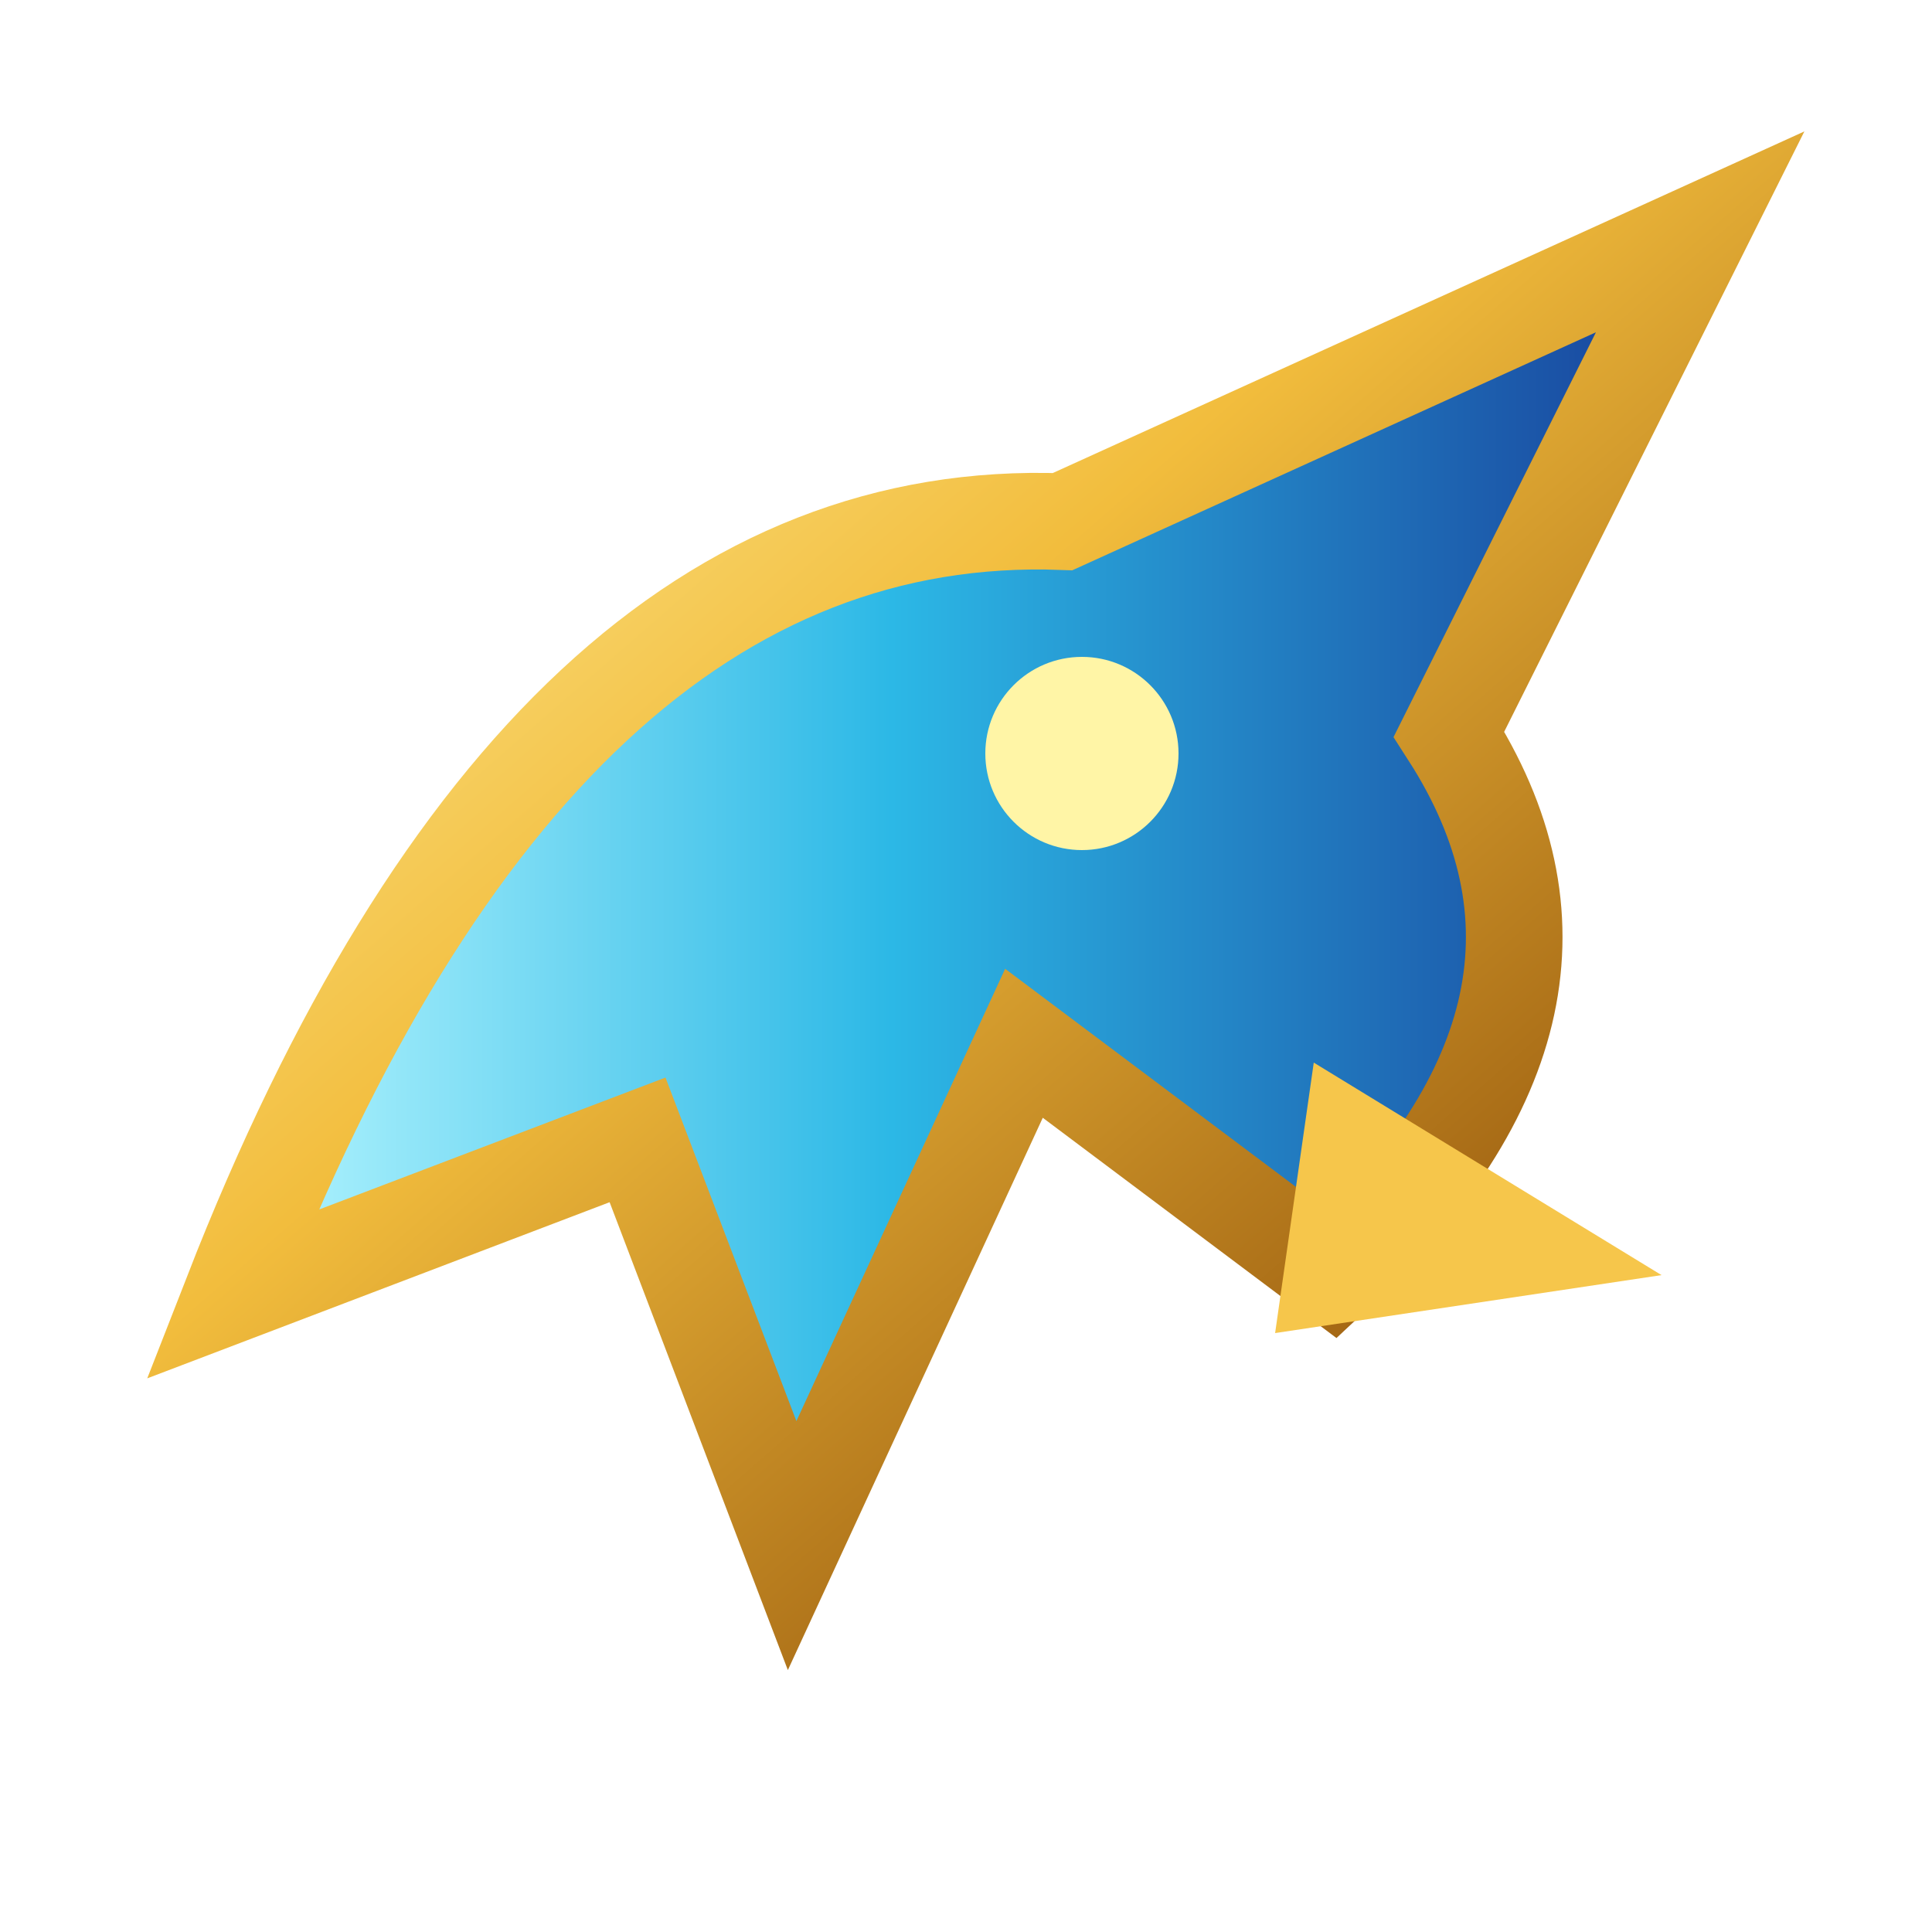
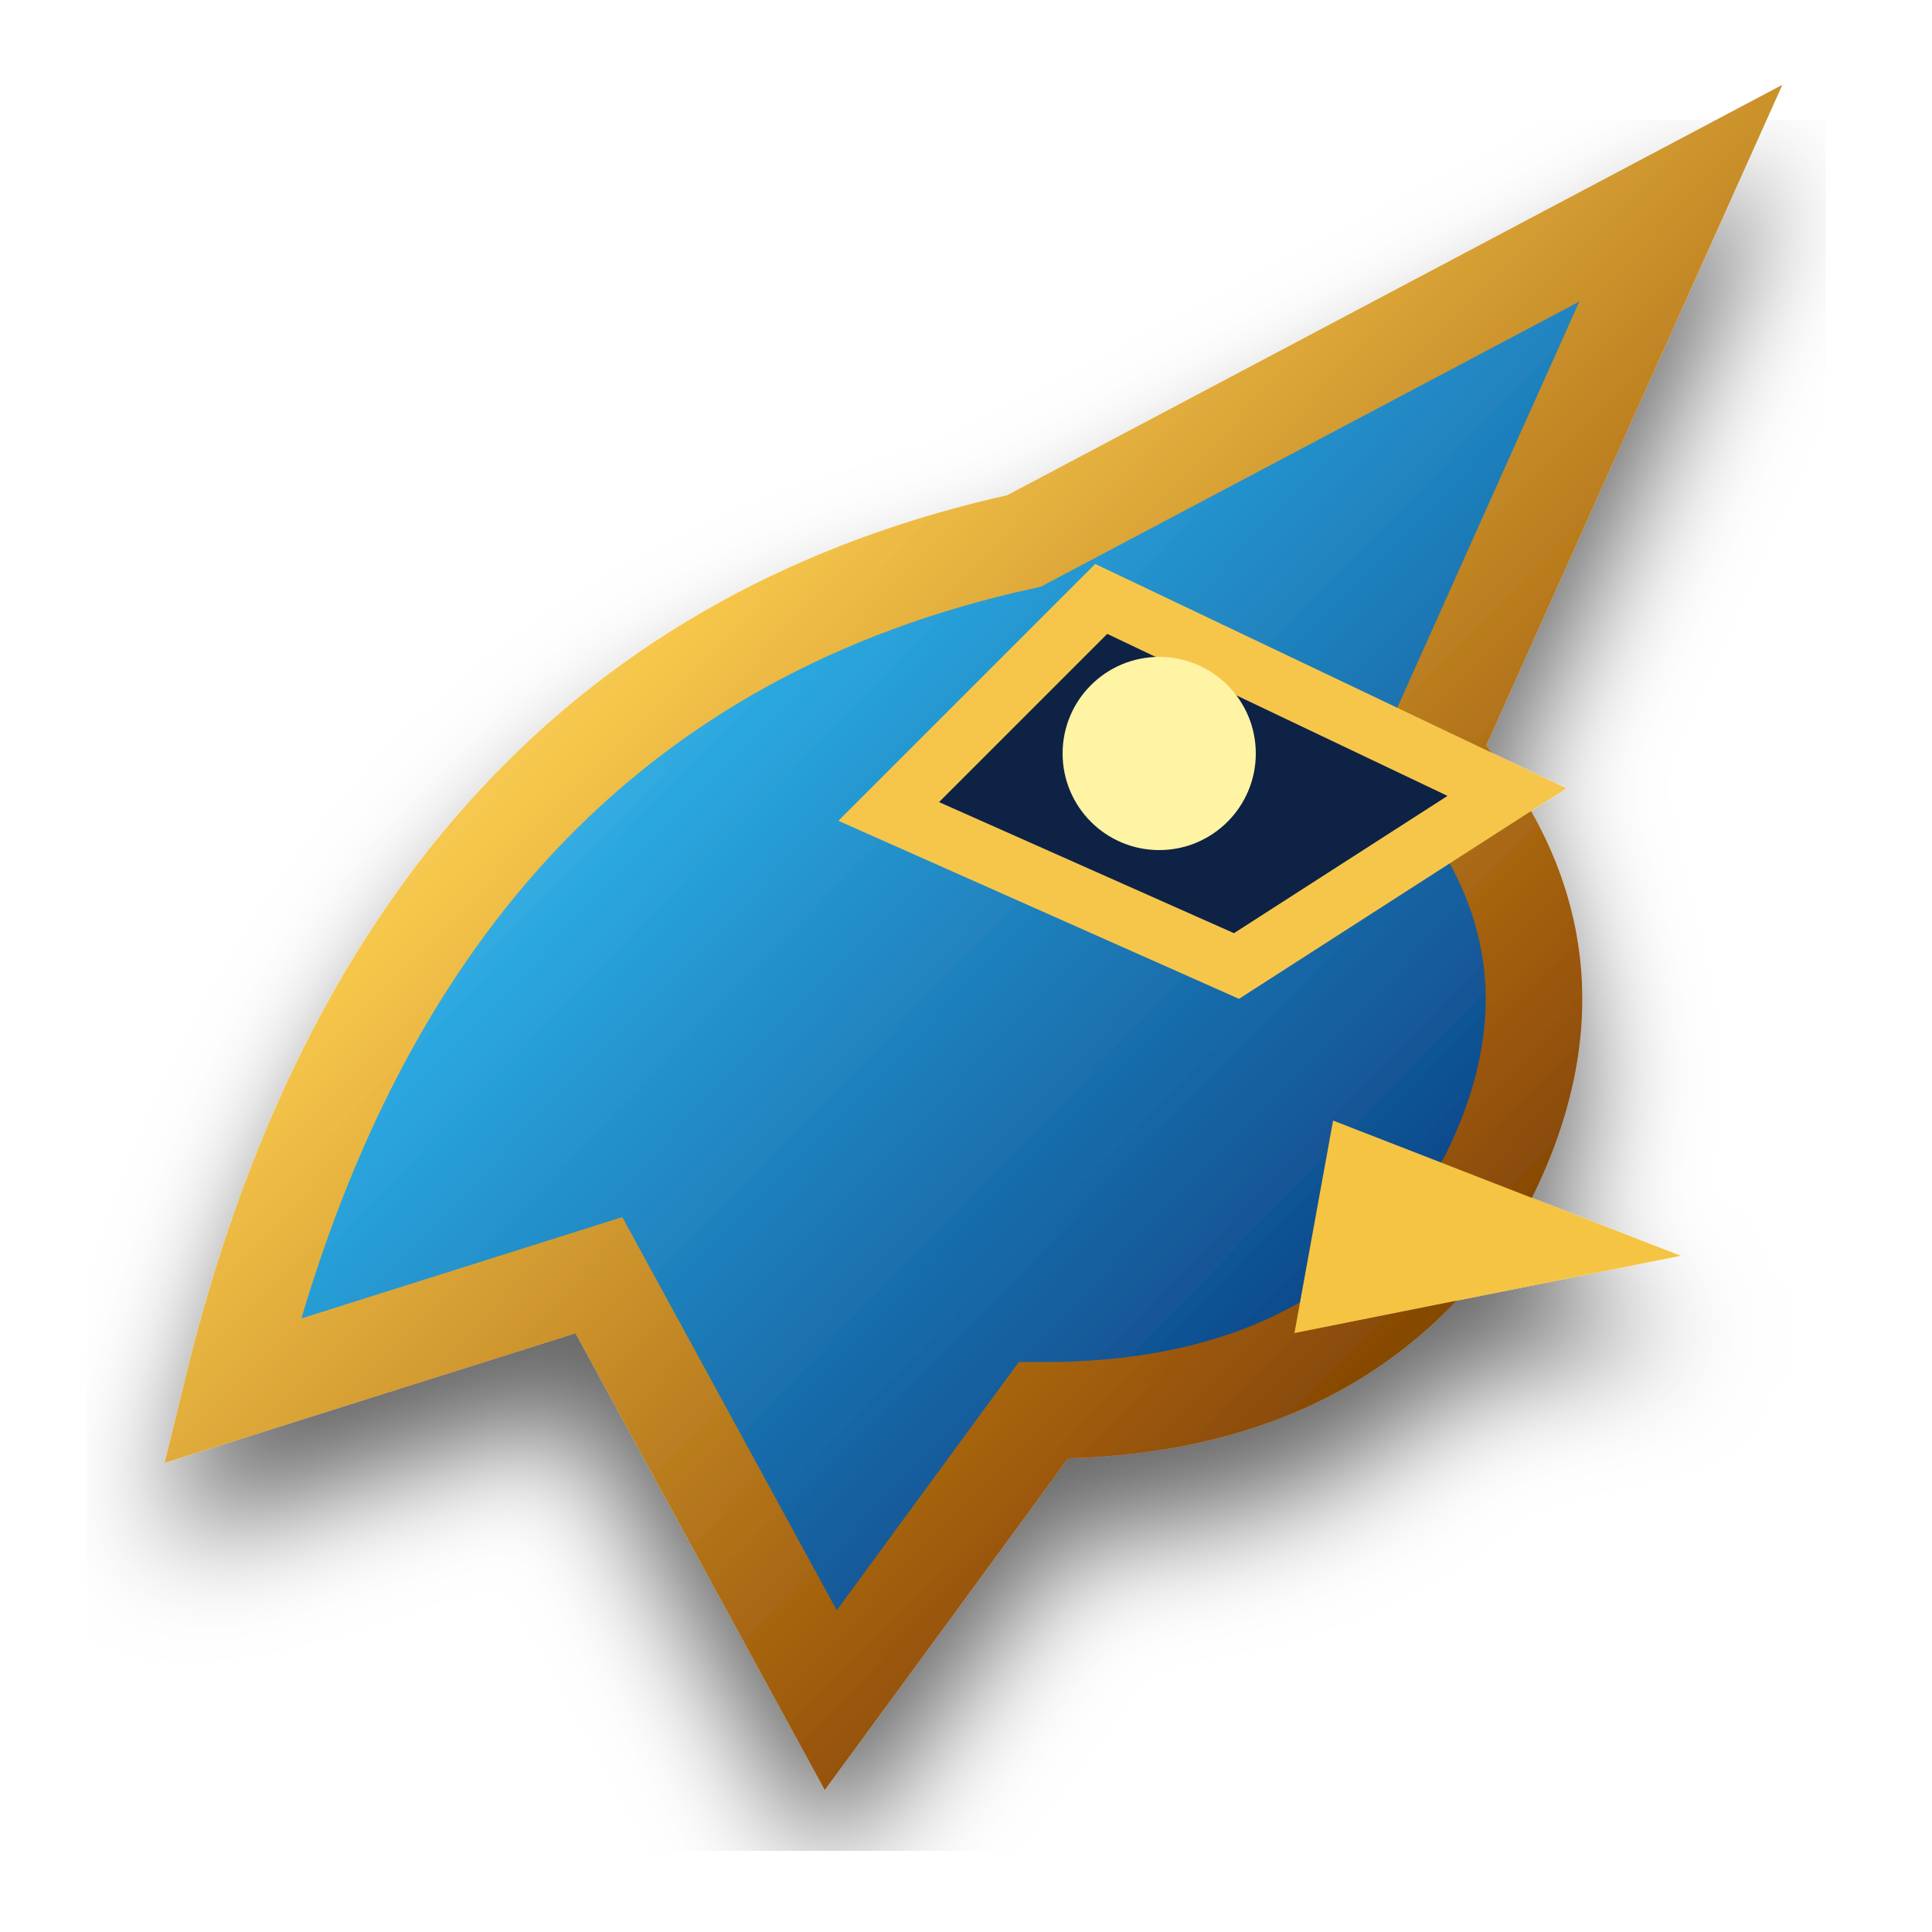
<svg xmlns="http://www.w3.org/2000/svg" viewBox="0 0 100 100">
  <defs>
-     <linearGradient id="g" x1="0" y1="0" x2="1" y2="1">
-       <stop stop-color="#fff3a6" />
-       <stop offset=".4" stop-color="#f2bd3d" />
-       <stop offset="1" stop-color="#7e3d00" />
+     <linearGradient id="gold" x1="0" y1="0" x2="1" y2="1">
+       <stop stop-color="#fff3ba" />
+       <stop offset=".3" stop-color="#f6c64b" />
+       <stop offset=".72" stop-color="#9a5608" />
+       <stop offset="1" stop-color="#432000" />
    </linearGradient>
-     <linearGradient id="b">
-       <stop stop-color="#b8f7ff" />
-       <stop offset=".45" stop-color="#2cb8e6" />
-       <stop offset="1" stop-color="#173c98" />
+     <linearGradient id="blue" x1="0" y1="0" x2="1" y2="1">
+       <stop stop-color="#d7fbff" />
+       <stop offset=".35" stop-color="#2ba7df" />
+       <stop offset=".8" stop-color="#0a3d80" />
+       <stop offset="1" stop-color="#04182f" />
    </linearGradient>
-     <linearGradient id="p">
-       <stop stop-color="#e5a5ff" />
-       <stop offset=".5" stop-color="#7838c7" />
-       <stop offset="1" stop-color="#250b54" />
+     <linearGradient id="gem" x1="0" y1="0" x2="1" y2="1">
+       <stop stop-color="#fff7d5" />
+       <stop offset=".35" stop-color="#f05a39" />
+       <stop offset=".75" stop-color="#8d0c24" />
+       <stop offset="1" stop-color="#3b0712" />
    </linearGradient>
+     <filter id="sh">
+       <feDropShadow dx="0" dy="4" stdDeviation="3" flood-color="#000" flood-opacity=".6" />
+     </filter>
  </defs>
-   <path d="M12 67Q28 26 55 27L88 12L75 38Q84 52 69 66L53 54L41 80L33 59Z" fill="url(#b)" stroke="url(#g)" stroke-width="5" />
-   <circle cx="56" cy="39" r="5" fill="#fff5a6" />
-   <path d="M68 55L86 66L66 69" fill="#f6c64b" />
+   <g filter="url(#sh)">
+     <path d="M12 72Q21 35 53 28L87 10L74 39Q83 49 77 61Q70 73 54 73L43 88L31 66Z" fill="url(#blue)" stroke="url(#gold)" stroke-width="5" />
+     <path d="M57 31L78 41L64 50L46 42Z" fill="#0a2245" stroke="#f6c64b" stroke-width="3" />
+     <circle cx="60" cy="39" r="5" fill="#fff3a4" />
+     <path d="M69 58L87 65L67 69" fill="#f5c443" />
+   </g>
</svg>
